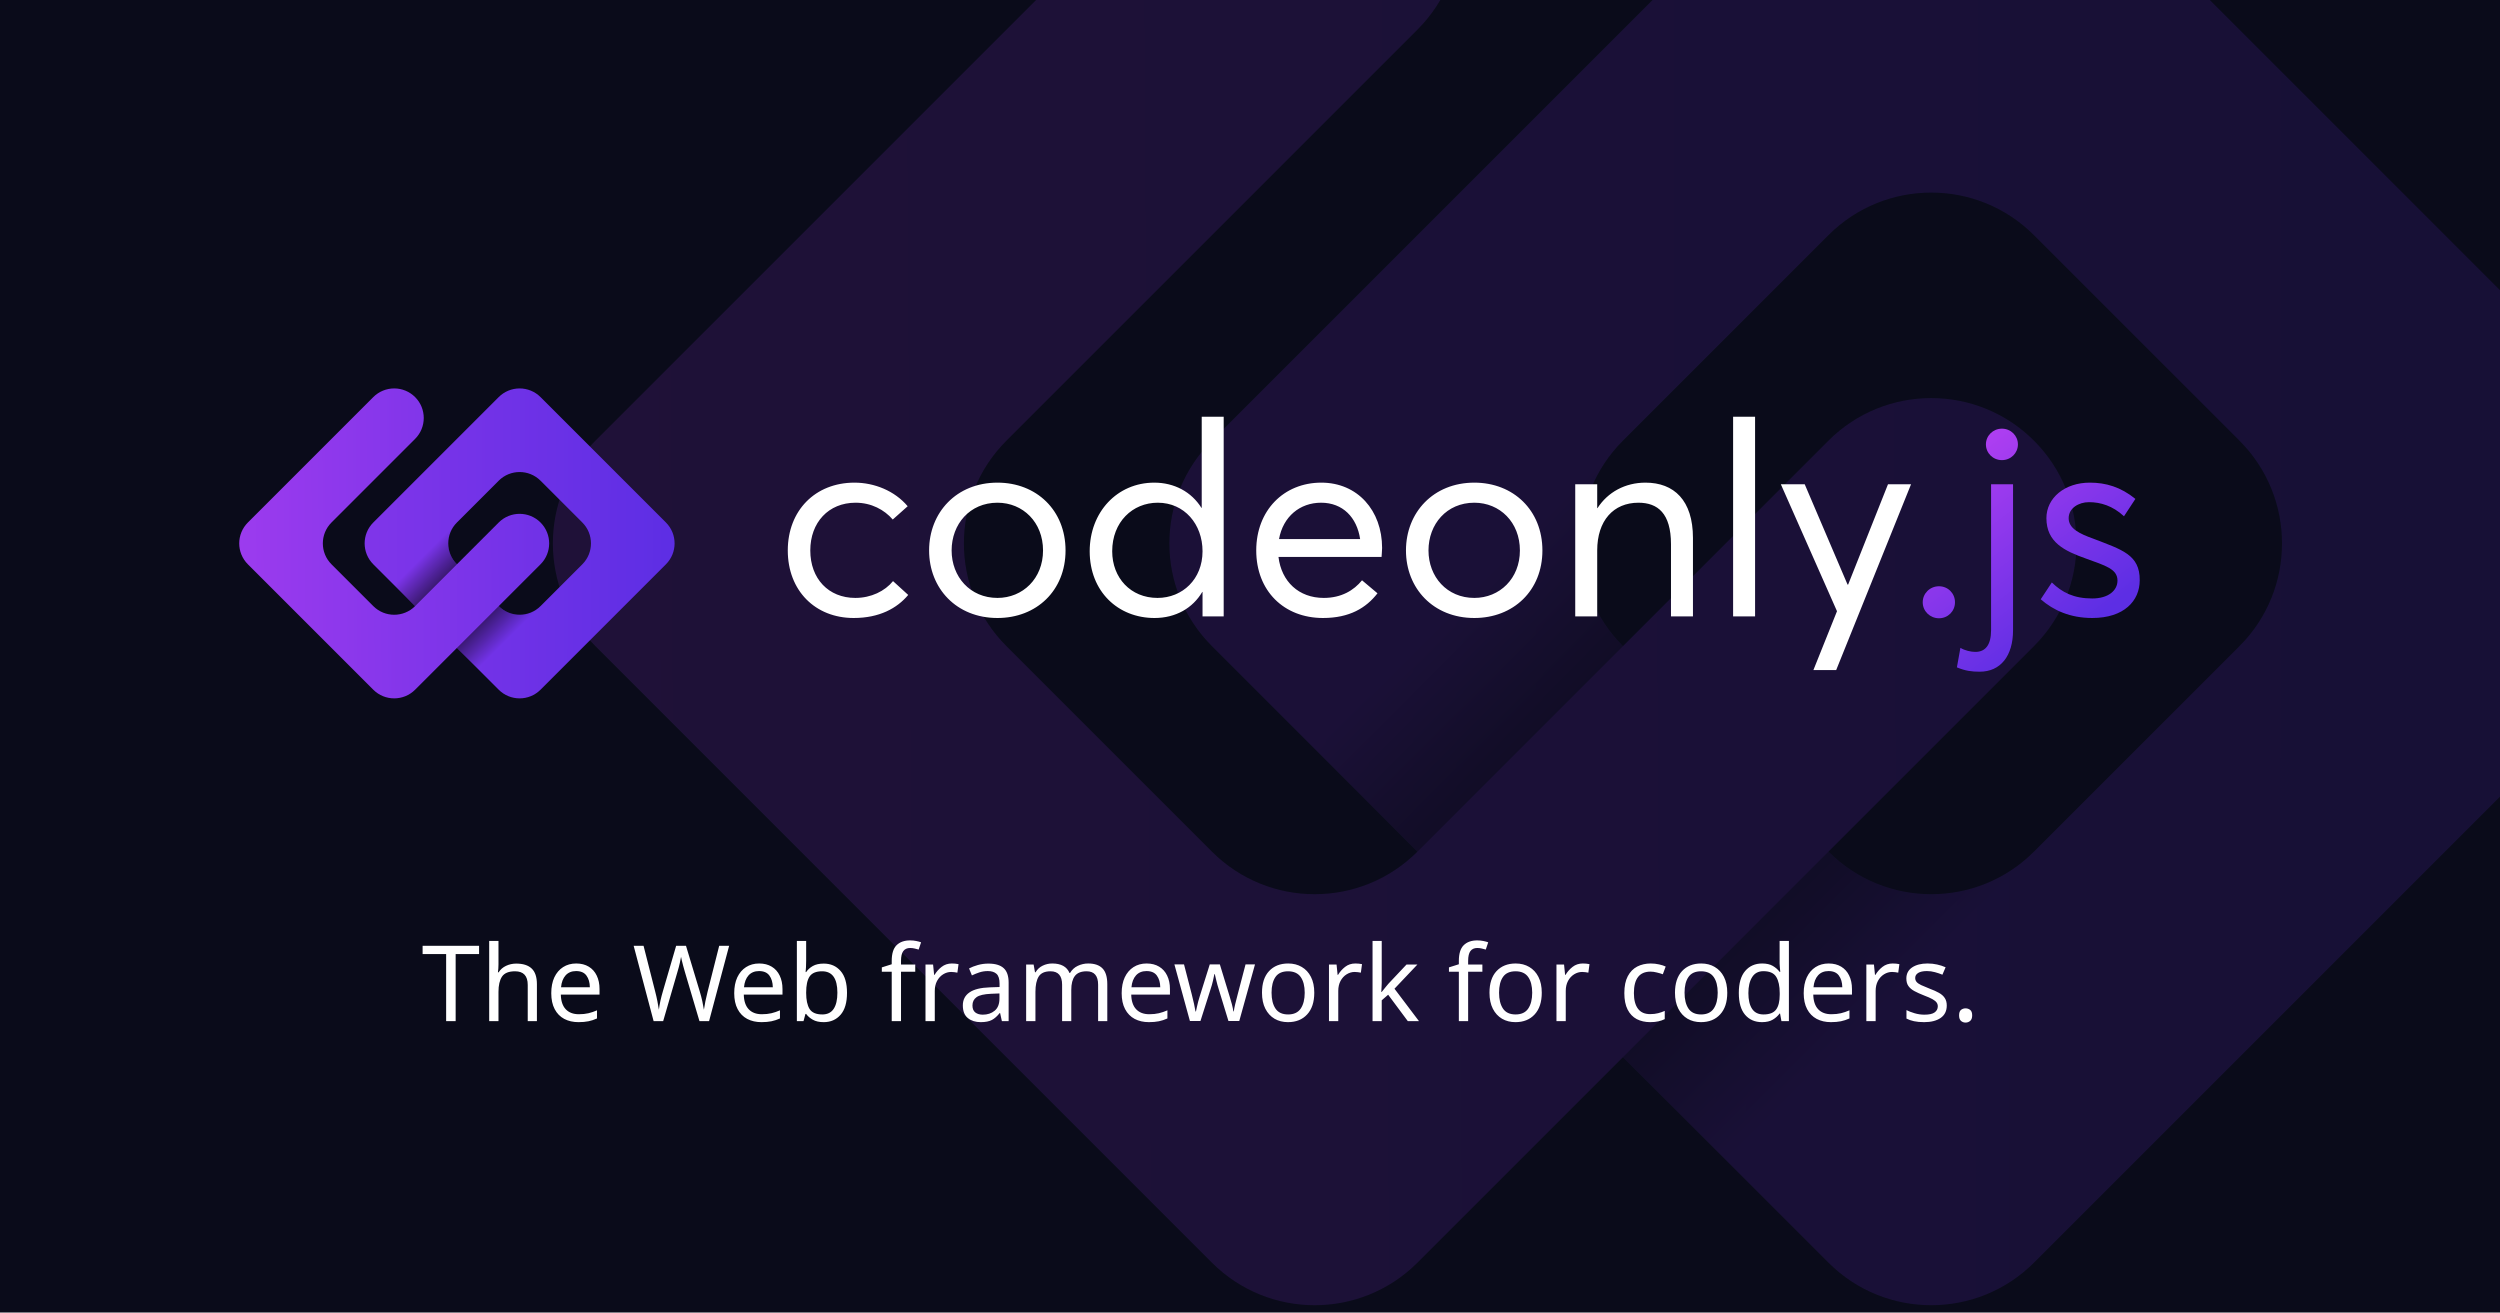
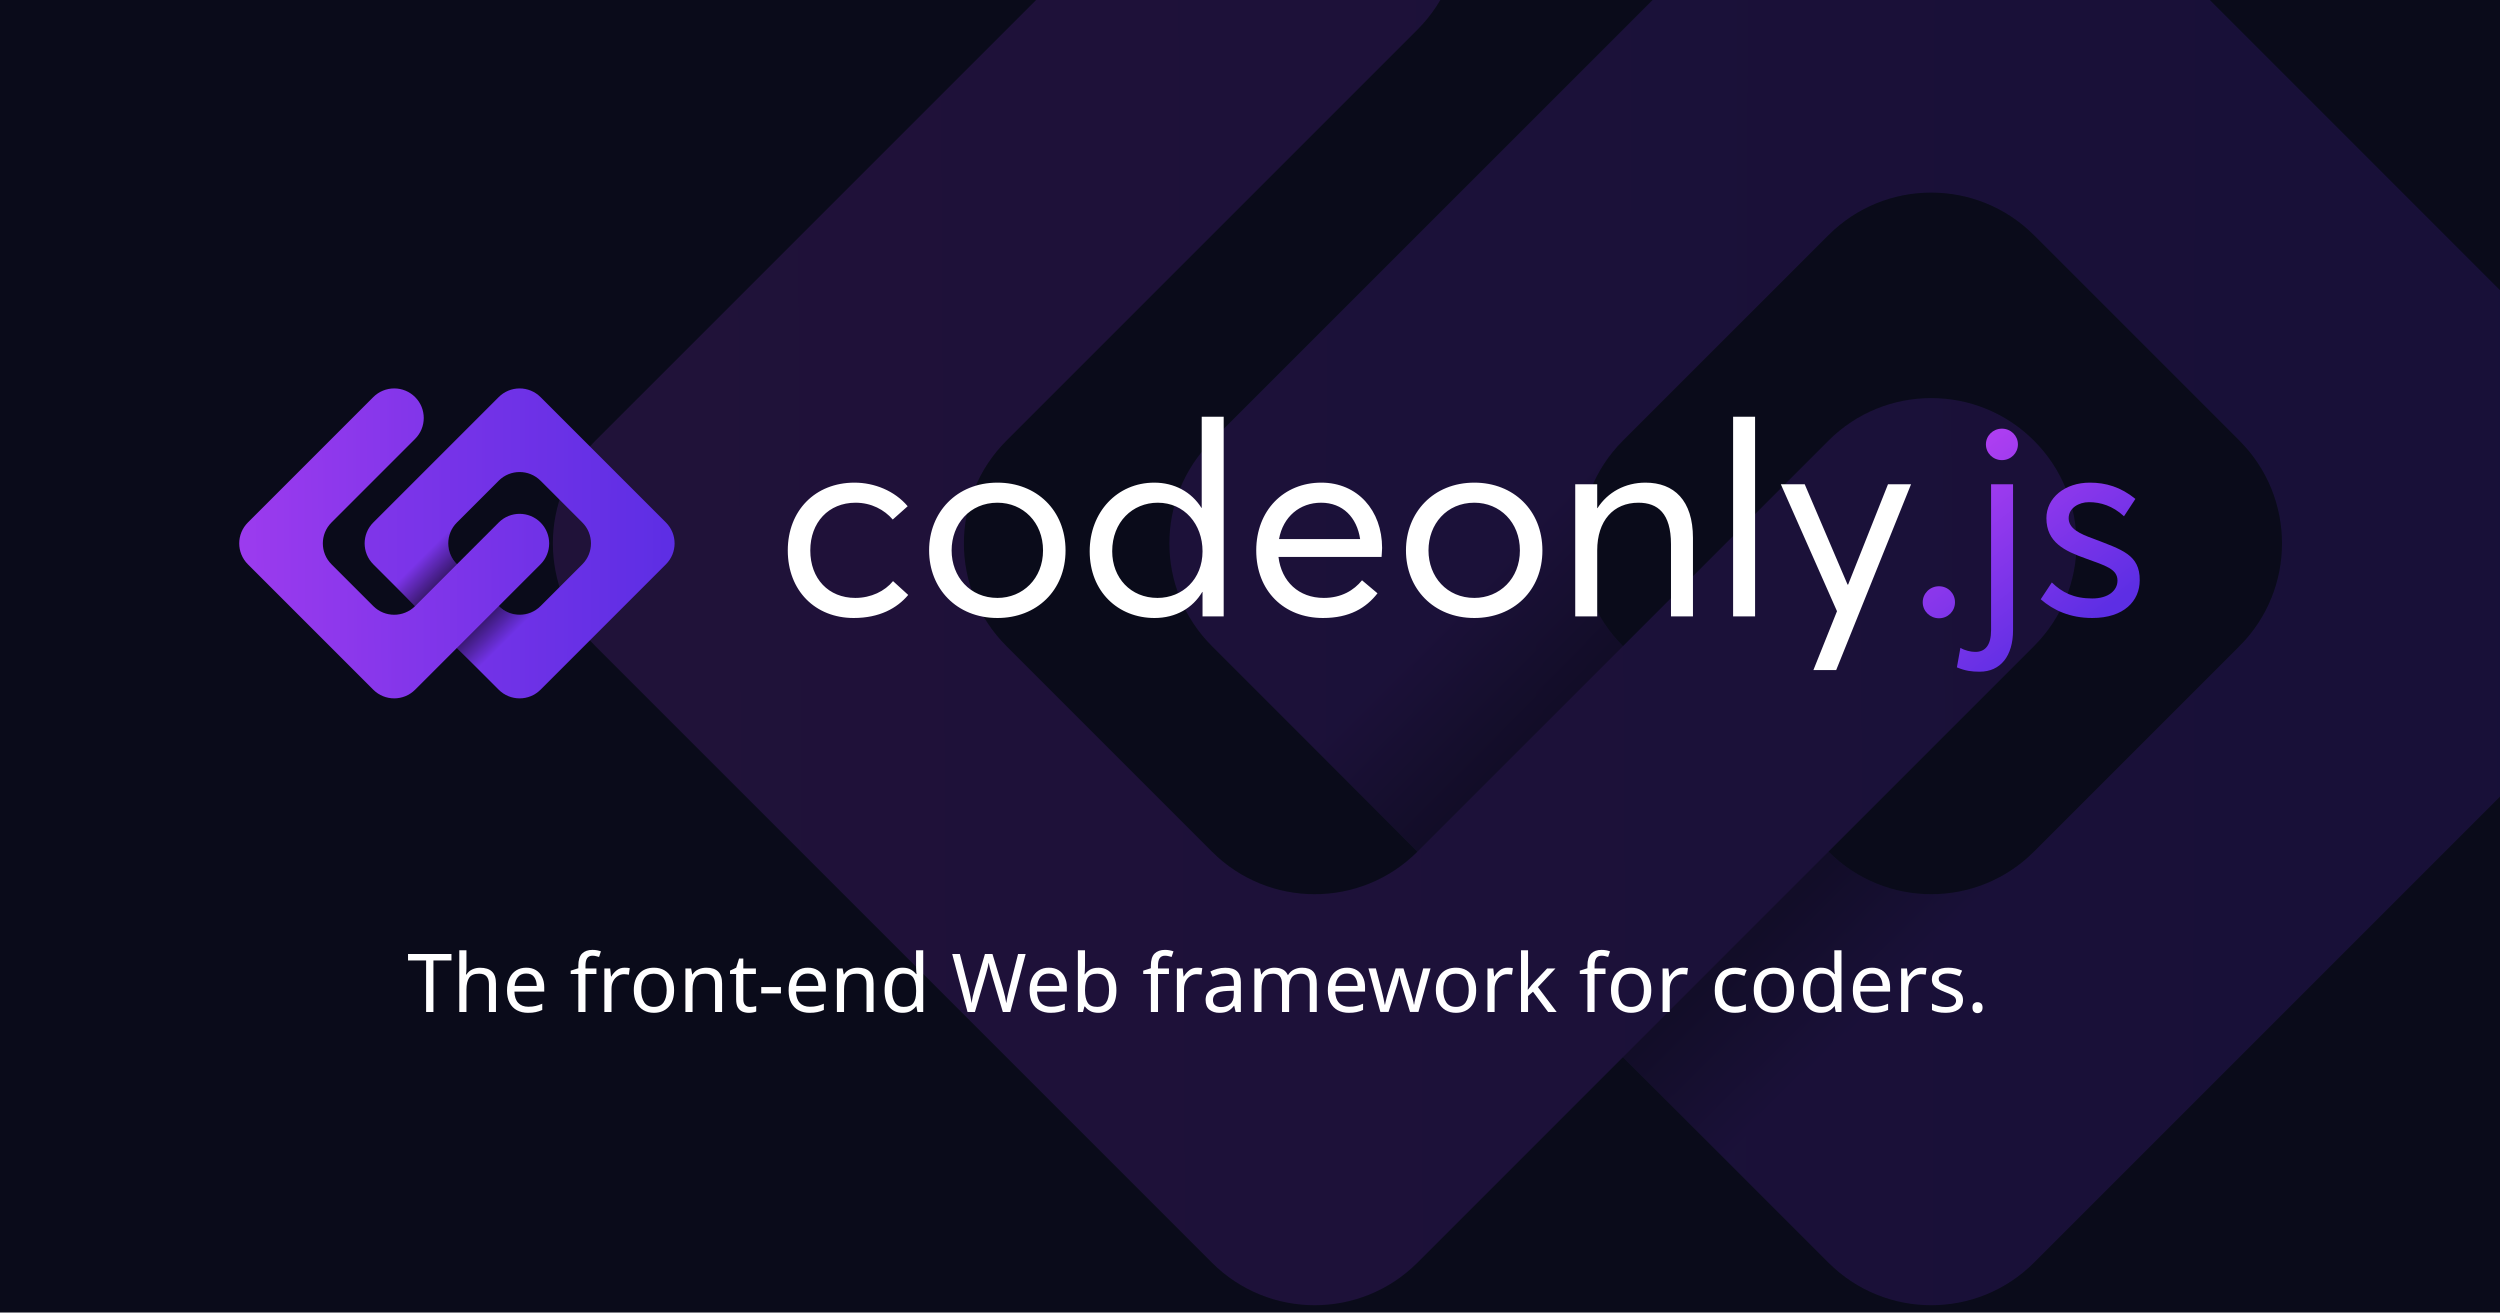
<svg xmlns="http://www.w3.org/2000/svg" xmlns:xlink="http://www.w3.org/1999/xlink" width="1200" height="630" viewBox="0 0 317.5 166.688" version="1.1" id="svg880">
  <defs id="defs874">
    <linearGradient xlink:href="#linearGradient32596" id="linearGradient974" gradientUnits="userSpaceOnUse" gradientTransform="translate(-26.42249,27.5109)" x1="4746.685" y1="1234.253" x2="5687.177" y2="1235.619" />
    <linearGradient id="linearGradient32596">
      <stop style="stop-color:#9c3bee;stop-opacity:1;" offset="0" id="stop32592" />
      <stop style="stop-color:#5d2ee4;stop-opacity:1" offset="1" id="stop32594" />
    </linearGradient>
    <linearGradient xlink:href="#linearGradient44435" id="linearGradient976" gradientUnits="userSpaceOnUse" gradientTransform="matrix(1.248695,-0.2486951,-0.2486951,1.248695,-997.6383,998.7267)" x1="5283.645" y1="1236.975" x2="5425.066" y2="1378.395" />
    <linearGradient id="linearGradient44435">
      <stop style="stop-color:#000000;stop-opacity:0;" offset="0" id="stop44431" />
      <stop style="stop-color:#000000;stop-opacity:1;" offset="0.497" id="stop44439" />
      <stop style="stop-color:#000000;stop-opacity:0;" offset="1" id="stop44433" />
    </linearGradient>
    <linearGradient xlink:href="#linearGradient32596" id="linearGradient978" gradientUnits="userSpaceOnUse" gradientTransform="translate(-26.42249,27.5109)" x1="4950.805" y1="1236.975" x2="5687.039" y2="1233.021" />
    <linearGradient xlink:href="#linearGradient32596" id="linearGradient614" gradientUnits="userSpaceOnUse" x1="4746.685" y1="1234.253" x2="5687.177" y2="1235.619" gradientTransform="matrix(0.625,0,0,0.625,4906.268,1755.489)" />
    <linearGradient xlink:href="#linearGradient44435" id="linearGradient616" gradientUnits="userSpaceOnUse" x1="5283.645" y1="1236.975" x2="5425.066" y2="1378.395" gradientTransform="matrix(0.7804344,-0.1554345,-0.1554345,0.7804344,4299.258,2362.499)" />
    <linearGradient xlink:href="#linearGradient32596" id="linearGradient618" gradientUnits="userSpaceOnUse" x1="4950.805" y1="1236.975" x2="5687.039" y2="1233.021" gradientTransform="matrix(0.625,0,0,0.625,4906.268,1755.489)" />
    <linearGradient xlink:href="#linearGradient21453" id="linearGradient670" gradientUnits="userSpaceOnUse" x1="5842.918" y1="-975.182" x2="5928.98" y2="-860.074" gradientTransform="matrix(0.583653,0,0,0.583653,4867.134,2615.524)" />
    <linearGradient id="linearGradient21453">
      <stop style="stop-color:#c643f5;stop-opacity:1" offset="0" id="stop21449" />
      <stop style="stop-color:#5d2ee4;stop-opacity:1" offset="1" id="stop21451" />
    </linearGradient>
  </defs>
  <g id="layer1" style="display:inline">
    <rect style="fill:#0a0b1a;fill-opacity:1;stroke-width:1;stroke-linecap:round;stroke-linejoin:round;stop-color:#000000" id="rect1443" width="317.5" height="166.688" x="8.439705e-16" y="0" />
    <g id="layer1-7" transform="matrix(0.4468734,0,0,0.4468734,-3445.524,-868.5248)" style="stroke-width:0.592">
      <g id="g1668" transform="matrix(0.9172346,0,0,0.9172346,661.8791,184.3927)" style="stroke-width:0.646">
        <g id="g1654" style="stroke-width:0.646">
-           <g id="g972" transform="matrix(0.9004828,0,0,0.9004828,2040.029,-1453.747)" style="opacity:0.142;stroke-width:2.202">
+           <g id="g972" transform="matrix(0.9004828,0,0,0.9004828,2040.029,-1453.747)" style="opacity:0.15;stroke-width:2.202">
            <g id="g970" transform="translate(1534.03,2666.758)" style="stroke-width:2.202">
              <path id="path964" style="color:#000000;fill:url(#linearGradient974);fill-opacity:1;stroke-width:2.202;stroke-linecap:round;stroke-linejoin:round" d="m 5151.156,1229.13 a 50.005,50.005 0 0 0 0,70.711 l 212.132,212.132 a 50.005,50.005 0 0 0 70.711,0 l 212.13,-212.13 a 50.005,50.005 0 0 0 0,-70.711 L 5433.997,1017 a 50.005,50.005 0 0 0 -35.353,-14.644 50.005,50.005 0 0 0 -35.355,14.642 z m 141.404,0.018 70.746,-70.746 a 50.005,50.005 0 0 1 70.691,0.015 l 35.358,35.358 35.358,35.358 a 50.005,50.005 0 0 1 0.015,70.691 l -70.746,70.746 a 50.005,50.005 0 0 1 -70.691,-0.015 l -35.358,-35.358 -35.358,-35.358 a 50.005,50.005 0 0 1 -0.015,-70.691 z" />
              <path id="path966" style="fill:url(#linearGradient976);fill-opacity:1;stroke:none;stroke-width:5.39px;stroke-linecap:butt;stroke-linejoin:miter;stroke-opacity:1" d="m 5186.512,1335.196 141.421,141.421 105.88,-105.88 -0.027,-0.027 a 50.005,50.005 0 0 1 -70.496,-0.157 l -35.358,-35.358 -35.358,-35.358 a 50.005,50.005 0 0 1 -0.157,-70.496 l -0.026,-0.026 z" />
              <path id="path968" style="color:#000000;fill:url(#linearGradient978);fill-opacity:1;stroke-width:2.202;stroke-linecap:round;stroke-linejoin:round" d="m 4939.024,1229.13 c -19.523,19.527 -19.523,51.183 -1e-4,70.711 l 212.132,212.132 c 19.525,19.525 51.183,19.523 70.711,0 l 212.132,-212.132 c 19.526,-19.526 19.526,-51.184 0,-70.711 -19.527,-19.527 -51.186,-19.529 -70.713,0 l -106.066,106.066 -35.355,35.355 a 50.005,50.005 0 0 1 -70.711,0 l -24.605,-24.605 -22.76,-22.76 -23.343,-23.343 c -19.525,-19.525 -19.523,-51.183 0,-70.711 l 15.998,-15.998 125.421,-125.421 c 19.526,-19.526 19.526,-51.184 0,-70.711 -9.377,-9.377 -22.094,-14.646 -35.355,-14.646 -13.261,4e-4 -25.979,5.269 -35.355,14.646 z" />
            </g>
          </g>
          <g id="g1130" style="stroke-width:2.202" transform="matrix(0.2930953,0,0,0.2930953,5413.621,1345.15)">
            <path id="path552" style="color:#000000;fill:url(#linearGradient614);fill-opacity:1;stroke-width:1.376;stroke-linecap:round;stroke-linejoin:round" d="m 8142.255,2506.501 a 31.253,31.253 0 0 0 0,44.194 l 132.583,132.583 a 31.253,31.253 0 0 0 44.194,0 l 132.581,-132.581 a 31.253,31.253 0 0 0 0,-44.194 l -132.583,-132.583 a 31.253,31.253 0 0 0 -22.096,-9.152 31.253,31.253 0 0 0 -22.097,9.151 z m 88.377,0.011 44.216,-44.216 a 31.253,31.253 0 0 1 44.182,0.01 l 22.098,22.098 22.099,22.099 a 31.253,31.253 0 0 1 0.01,44.182 l -44.216,44.216 a 31.253,31.253 0 0 1 -44.182,-0.01 l -22.099,-22.099 -22.099,-22.098 a 31.253,31.253 0 0 1 -0.01,-44.182 z" />
            <path id="path554" style="fill:url(#linearGradient616);fill-opacity:1;stroke:none;stroke-width:3.369px;stroke-linecap:butt;stroke-linejoin:miter;stroke-opacity:1" d="m 8164.352,2572.793 88.388,88.388 66.175,-66.175 -0.017,-0.017 a 31.253,31.253 0 0 1 -44.06,-0.098 l -22.099,-22.099 -22.098,-22.098 a 31.253,31.253 0 0 1 -0.098,-44.06 l -0.016,-0.016 z" />
            <path id="path556" style="color:#000000;fill:url(#linearGradient618);fill-opacity:1;stroke-width:1.376;stroke-linecap:round;stroke-linejoin:round" d="m 8009.672,2506.501 c -12.202,12.205 -12.202,31.99 -10e-5,44.194 l 132.583,132.583 c 12.203,12.203 31.989,12.202 44.194,0 l 132.583,-132.583 c 12.204,-12.204 12.204,-31.99 0,-44.194 -12.204,-12.204 -31.991,-12.206 -44.196,0 l -66.291,66.291 -22.097,22.097 a 31.253,31.253 0 0 1 -44.194,0 l -15.378,-15.378 -14.225,-14.225 -14.59,-14.59 c -12.203,-12.203 -12.202,-31.989 0,-44.194 l 9.999,-9.999 78.388,-78.388 c 12.204,-12.204 12.204,-31.99 0,-44.194 -5.86,-5.861 -13.809,-9.153 -22.097,-9.154 -8.288,2e-4 -16.237,3.293 -22.097,9.154 z" />
          </g>
          <path id="path636" style="font-size:144px;line-height:1.25;font-family:'Averta Std PE';-inkscape-font-specification:'Averta Std PE';white-space:pre;fill:#ffffff;stroke-width:0.646" d="m 8056.757,2047.021 v 28.24 h -0.084 c -3.11,-4.959 -8.404,-7.816 -14.624,-7.816 -11.514,0 -20.003,9.161 -20.003,21.264 0,12.439 8.741,20.675 20.087,20.675 6.64,0 11.851,-3.11 14.792,-8.069 h 0.084 v 7.564 h 6.555 v -61.858 z m 164.646,0 v 61.858 h 6.808 v -61.858 z m -272.225,20.423 c -12.187,0 -20.676,8.657 -20.676,21.011 0,12.439 8.489,20.928 20.423,20.928 7.984,0 13.447,-3.026 16.893,-7.144 l -4.706,-4.286 c -2.521,3.11 -6.808,5.21 -11.683,5.21 -8.321,0 -13.952,-5.967 -13.952,-14.708 0,-8.657 5.631,-14.792 14.036,-14.792 4.875,0 8.909,2.185 11.514,5.211 l 4.623,-4.118 c -4.034,-4.791 -10.338,-7.312 -16.473,-7.312 z m 44.292,0 c -12.691,0 -21.18,9.245 -21.18,21.011 0,11.766 8.489,20.928 21.18,20.928 12.103,0 21.096,-8.489 21.096,-20.928 0,-12.439 -8.993,-21.011 -21.096,-21.011 z m 100.351,0 c -11.682,0 -20.171,8.657 -20.171,21.011 0,12.523 8.573,20.928 20.675,20.928 8.236,0 13.363,-3.11 16.893,-7.649 l -4.79,-4.034 c -2.521,3.11 -6.388,5.463 -11.851,5.463 -7.732,0 -13.111,-5.043 -14.035,-12.691 h 31.937 c 0,-0.504 0.168,-1.681 0.168,-2.773 0,-11.682 -7.648,-20.255 -18.826,-20.255 z m 47.402,0 c -12.691,0 -21.18,9.245 -21.18,21.011 0,11.766 8.489,20.928 21.18,20.928 12.103,0 21.095,-8.489 21.095,-20.928 0,-12.439 -8.993,-21.011 -21.095,-21.011 z m 53.033,0 c -6.303,0 -11.683,2.942 -14.876,7.901 h -0.084 v -7.396 h -6.808 v 40.93 h 6.808 v -20.423 c 0,-9.245 5.043,-14.792 12.775,-14.792 5.967,0 10.085,3.278 10.085,12.859 v 22.357 h 6.808 V 2084.59 c 0,-11.682 -5.883,-17.145 -14.708,-17.145 z m 41.939,0.504 17.397,39.333 -7.312,18.238 h 7.06 l 23.197,-57.572 h -7.144 l -12.355,31.097 h -0.168 l -13.279,-31.097 z m -242.725,5.715 c 7.9,0 14.12,6.051 14.12,14.792 0,8.741 -6.304,14.708 -14.12,14.708 -8.489,0 -14.204,-6.556 -14.204,-14.708 0,-8.152 5.631,-14.792 14.204,-14.792 z m 49.672,0 c 8.236,0 13.868,6.64 13.868,15.045 0,8.657 -6.22,14.456 -13.952,14.456 -8.32,0 -14.036,-6.219 -14.036,-14.456 0,-9.077 6.304,-15.045 14.12,-15.045 z m 50.596,0 c 6.724,0 11.094,4.539 12.103,11.262 h -25.13 c 1.261,-6.976 6.472,-11.262 13.027,-11.262 z m 47.486,0 c 7.9,0 14.12,6.051 14.12,14.792 0,8.741 -6.303,14.708 -14.12,14.708 -8.489,0 -14.204,-6.556 -14.204,-14.708 0,-8.152 5.631,-14.792 14.204,-14.792 z" />
        </g>
        <path id="path629" style="font-size:144px;line-height:1.25;font-family:'Averta Std PE';-inkscape-font-specification:'Averta Std PE';white-space:pre;fill:url(#linearGradient670);stroke-width:0.646" d="m 8304.693,2050.719 c -2.773,0 -4.959,2.186 -4.959,4.875 0,2.689 2.185,4.874 4.959,4.874 2.774,0 4.959,-2.185 4.959,-4.874 0,-2.689 -2.186,-4.875 -4.959,-4.875 z m 27.232,16.725 c -7.732,0 -13.447,4.707 -13.447,11.01 0,7.48 5.631,10.17 12.271,12.523 5.967,2.185 9.749,3.194 9.749,6.808 0,3.11 -2.857,5.547 -7.816,5.547 -5.715,0 -9.329,-1.849 -12.523,-4.959 l -3.446,5.21 c 3.95,3.446 9.161,5.8 15.969,5.8 9.833,0 14.708,-5.295 14.708,-11.683 0.084,-7.984 -5.631,-9.497 -14.288,-12.859 -4.454,-1.597 -7.732,-3.194 -7.732,-6.387 0,-3.11 3.11,-4.959 6.303,-4.959 3.53,0 7.312,1.092 10.842,4.37 l 3.53,-5.379 c -4.538,-3.698 -9.161,-5.043 -14.12,-5.043 z m -30.593,0.504 v 45.217 c 0,4.707 -1.849,6.723 -4.875,6.723 -1.345,0 -3.278,-0.42 -4.623,-1.26 l -1.092,6.051 c 2.605,1.093 4.622,1.345 7.059,1.345 6.471,0 10.338,-4.875 10.338,-12.859 v -45.217 z m -16.137,31.601 c -2.773,0 -5.043,2.185 -5.043,4.959 0,2.773 2.269,4.959 5.043,4.959 2.773,0 4.959,-2.186 4.959,-4.959 0,-2.773 -2.185,-4.959 -4.959,-4.959 z" />
      </g>
-       <text xml:space="preserve" style="font-style:normal;font-weight:normal;font-size:29.986px;line-height:1.25;font-family:sans-serif;fill:#ffffff;fill-opacity:1;stroke:none;stroke-width:0.351" x="7830.097" y="2233.755" id="text1642">
-         <tspan id="tspan1640" x="7830.097" y="2233.755" style="fill:#ffffff;stroke-width:0.351">The Web framework for coders.</tspan>
+       <text xml:space="preserve" style="font-style:normal;font-weight:normal;font-size:23.083px;line-height:1.25;font-family:sans-serif;fill:#ffffff;fill-opacity:1;stroke:none;stroke-width:0.27" x="7826.017" y="2231.168" id="text1642">
+         <tspan id="tspan1640" x="7826.017" y="2231.168" style="fill:#ffffff;stroke-width:0.27">The front-end Web framework for coders.</tspan>
      </text>
    </g>
    <text xml:space="preserve" style="font-style:normal;font-weight:normal;font-size:44.051px;line-height:1.25;font-family:sans-serif;fill:#ffffff;fill-opacity:1;stroke:none;stroke-width:0.265" x="268.651" y="488.321" id="text1601">
-       <tspan id="tspan1599" x="268.651" y="488.321" style="font-style:normal;font-variant:normal;font-weight:bold;font-stretch:normal;font-size:44.051px;font-family:Arial;-inkscape-font-specification:'Arial Bold';fill:#ffffff;stroke-width:0.265">The Web framework for coders.</tspan>
+       <tspan id="tspan1599" x="268.651" y="488.321" style="font-style:normal;font-variant:normal;font-weight:bold;font-stretch:normal;font-size:44.051px;font-family:Arial;-inkscape-font-specification:'Arial Bold';fill:#ffffff;stroke-width:0.265">The front-end Web framework for coders.</tspan>
    </text>
  </g>
</svg>
